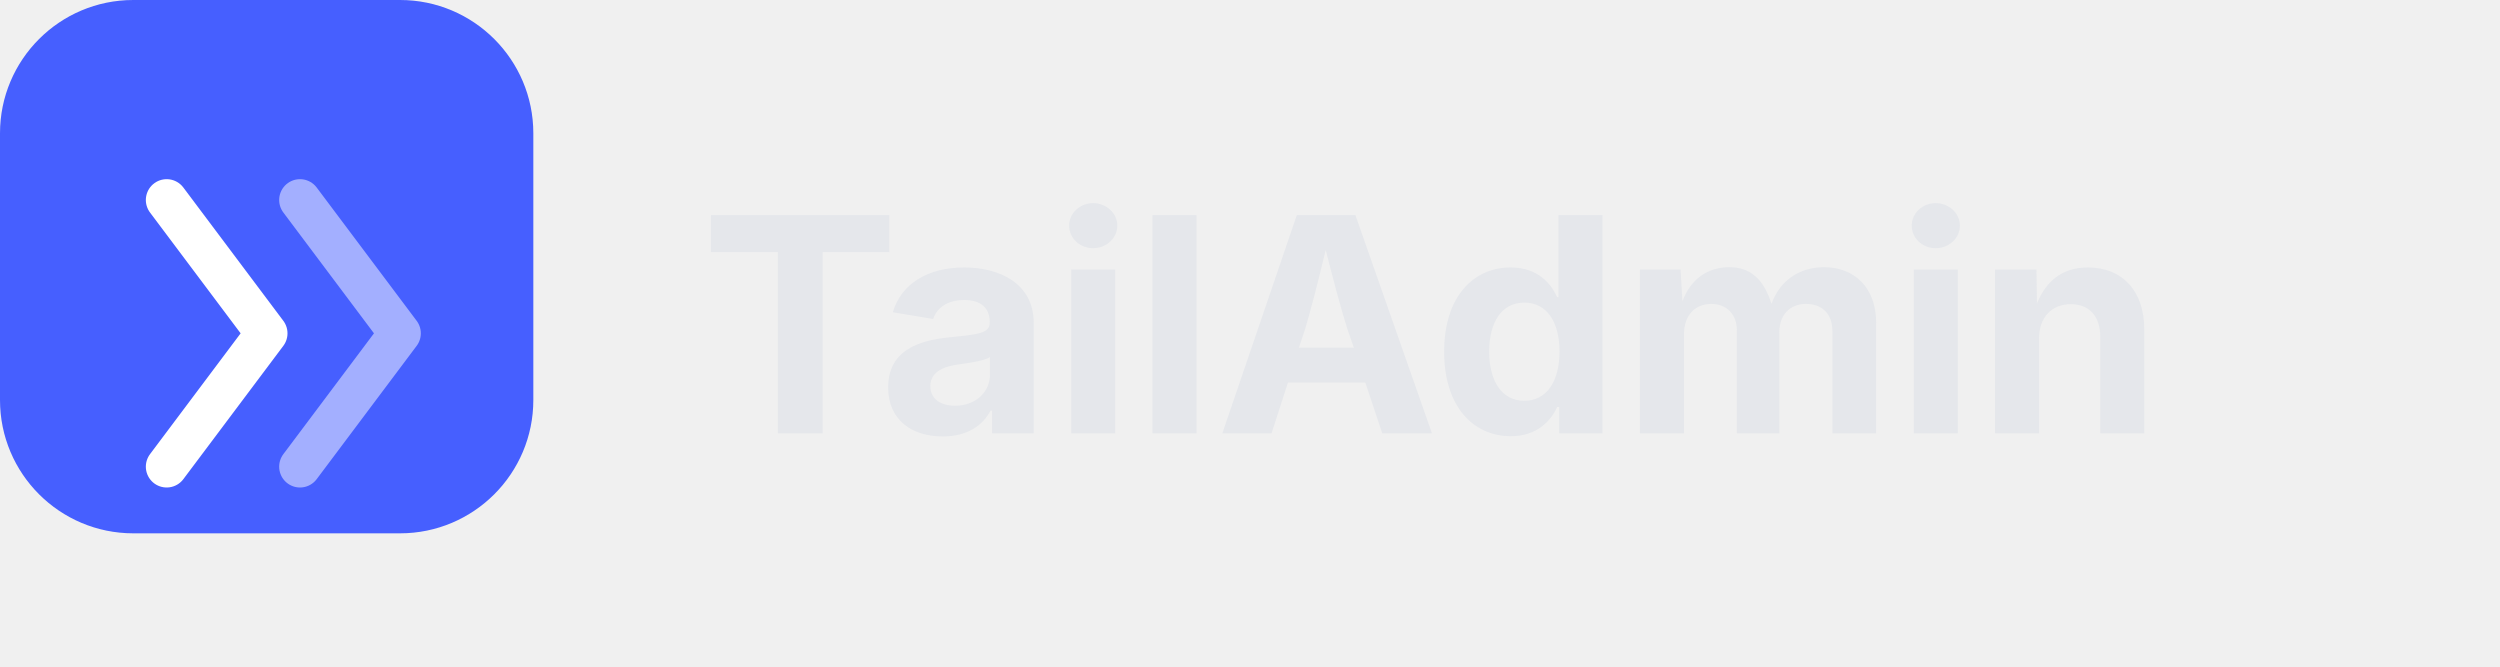
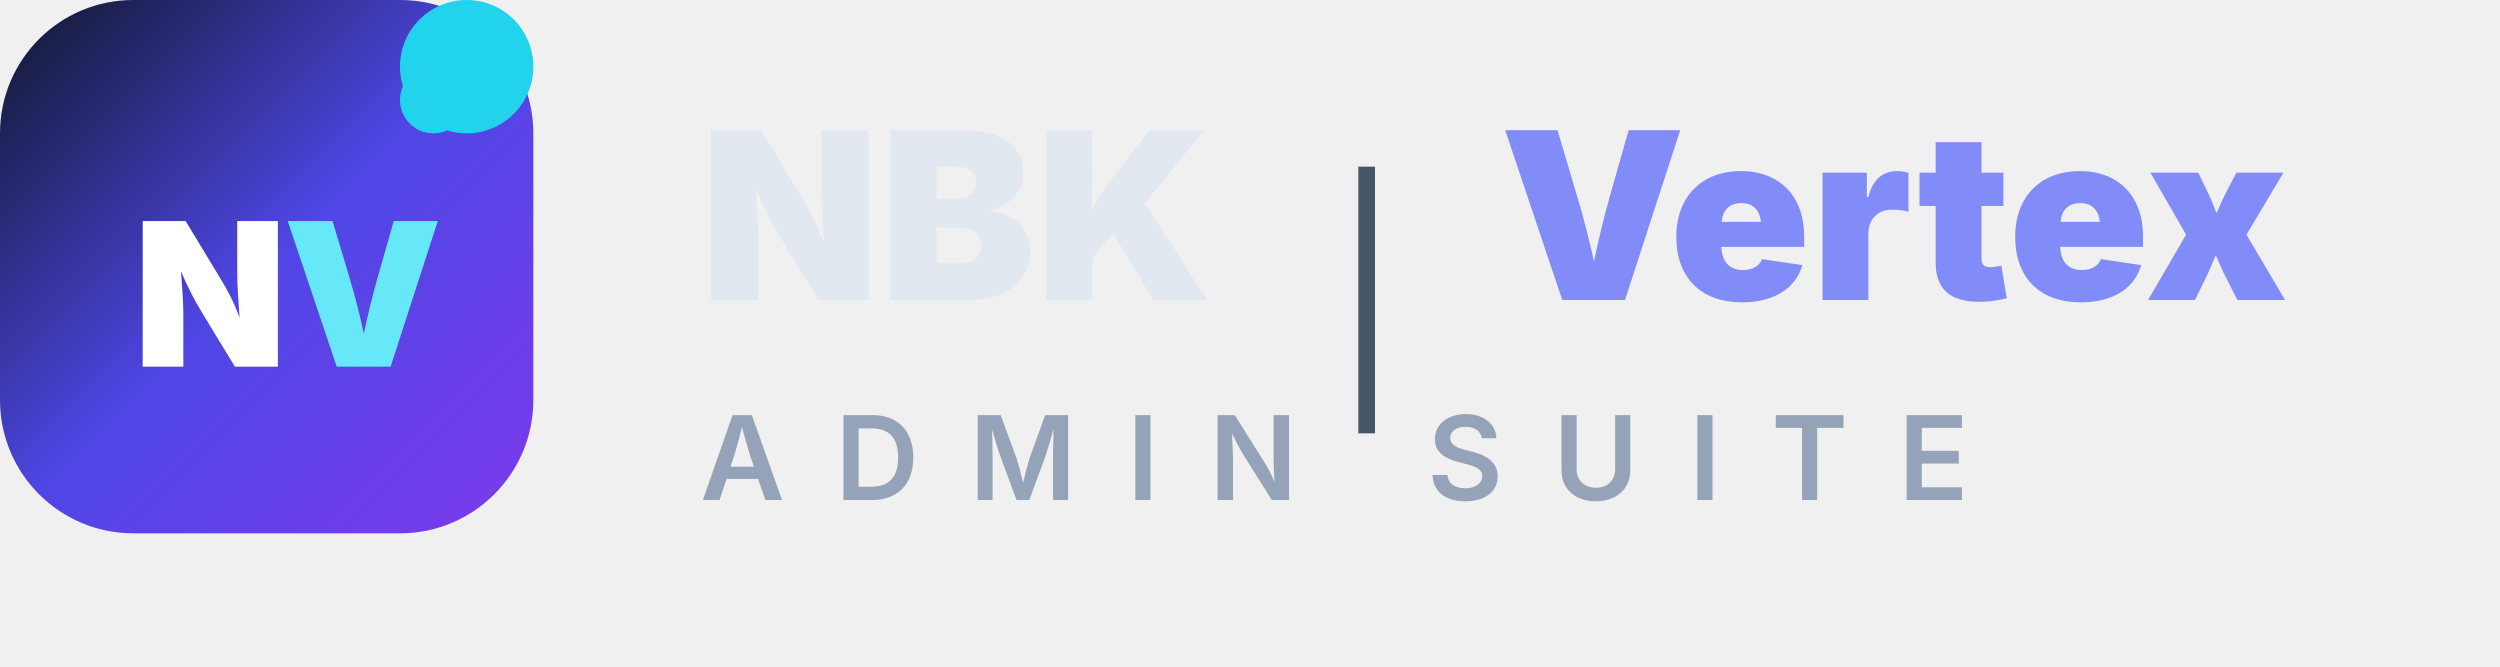
<svg xmlns="http://www.w3.org/2000/svg" width="150" height="40" viewBox="0 0 150 40">
-   <rect width="32" height="32" rx="8" fill="#465FFF" />
-   <path d="M10 12L16 20L10 28" stroke="white" stroke-width="2.5" stroke-linecap="round" stroke-linejoin="round" fill="none" />
-   <path d="M18 12L24 20L18 28" stroke="white" stroke-width="2.5" stroke-linecap="round" stroke-linejoin="round" fill="none" opacity="0.5" />
-   <text x="42" y="26" font-family="system-ui, -apple-system, sans-serif" font-size="18" font-weight="700" fill="#e5e7eb">TailAdmin</text>
+   <defs>
+     <linearGradient id="nbkGradDark" x1="0%" y1="0%" x2="100%" y2="100%">
+       <stop offset="0%" stop-color="#0f172a" />
+       <stop offset="50%" stop-color="#4f46e5" />
+       <stop offset="100%" stop-color="#7c3aed" />
+     </linearGradient>
+   </defs>
+   <rect width="32" height="32" rx="8" fill="url(#nbkGradDark)" />
+   <circle class="opacity-20" cx="28" cy="4" r="4" fill="#22d3ee" />
+   <circle cx="26" cy="6" r="2" fill="#22d3ee" />
+   <text x="8" y="22" font-family="system-ui, -apple-system, sans-serif" font-size="12" font-weight="900" fill="white">N</text>
+   <text x="17" y="22" font-family="system-ui, -apple-system, sans-serif" font-size="12" font-weight="900" fill="#67e8f9">V</text>
+   <text x="42" y="18" font-family="system-ui, -apple-system, sans-serif" font-size="14" font-weight="900" fill="#e2e8f0">NBK</text>
+   <line x1="82" y1="10" x2="82" y2="26" stroke="#475569" stroke-width="1" />
+   <text x="90" y="18" font-family="system-ui, -apple-system, sans-serif" font-size="14" font-weight="900" fill="#818cf8">Vertex</text>
+   <text x="42" y="30" font-family="system-ui, -apple-system, sans-serif" font-size="7" font-weight="600" fill="#94a3b8" letter-spacing="3">ADMIN SUITE</text>
</svg>
